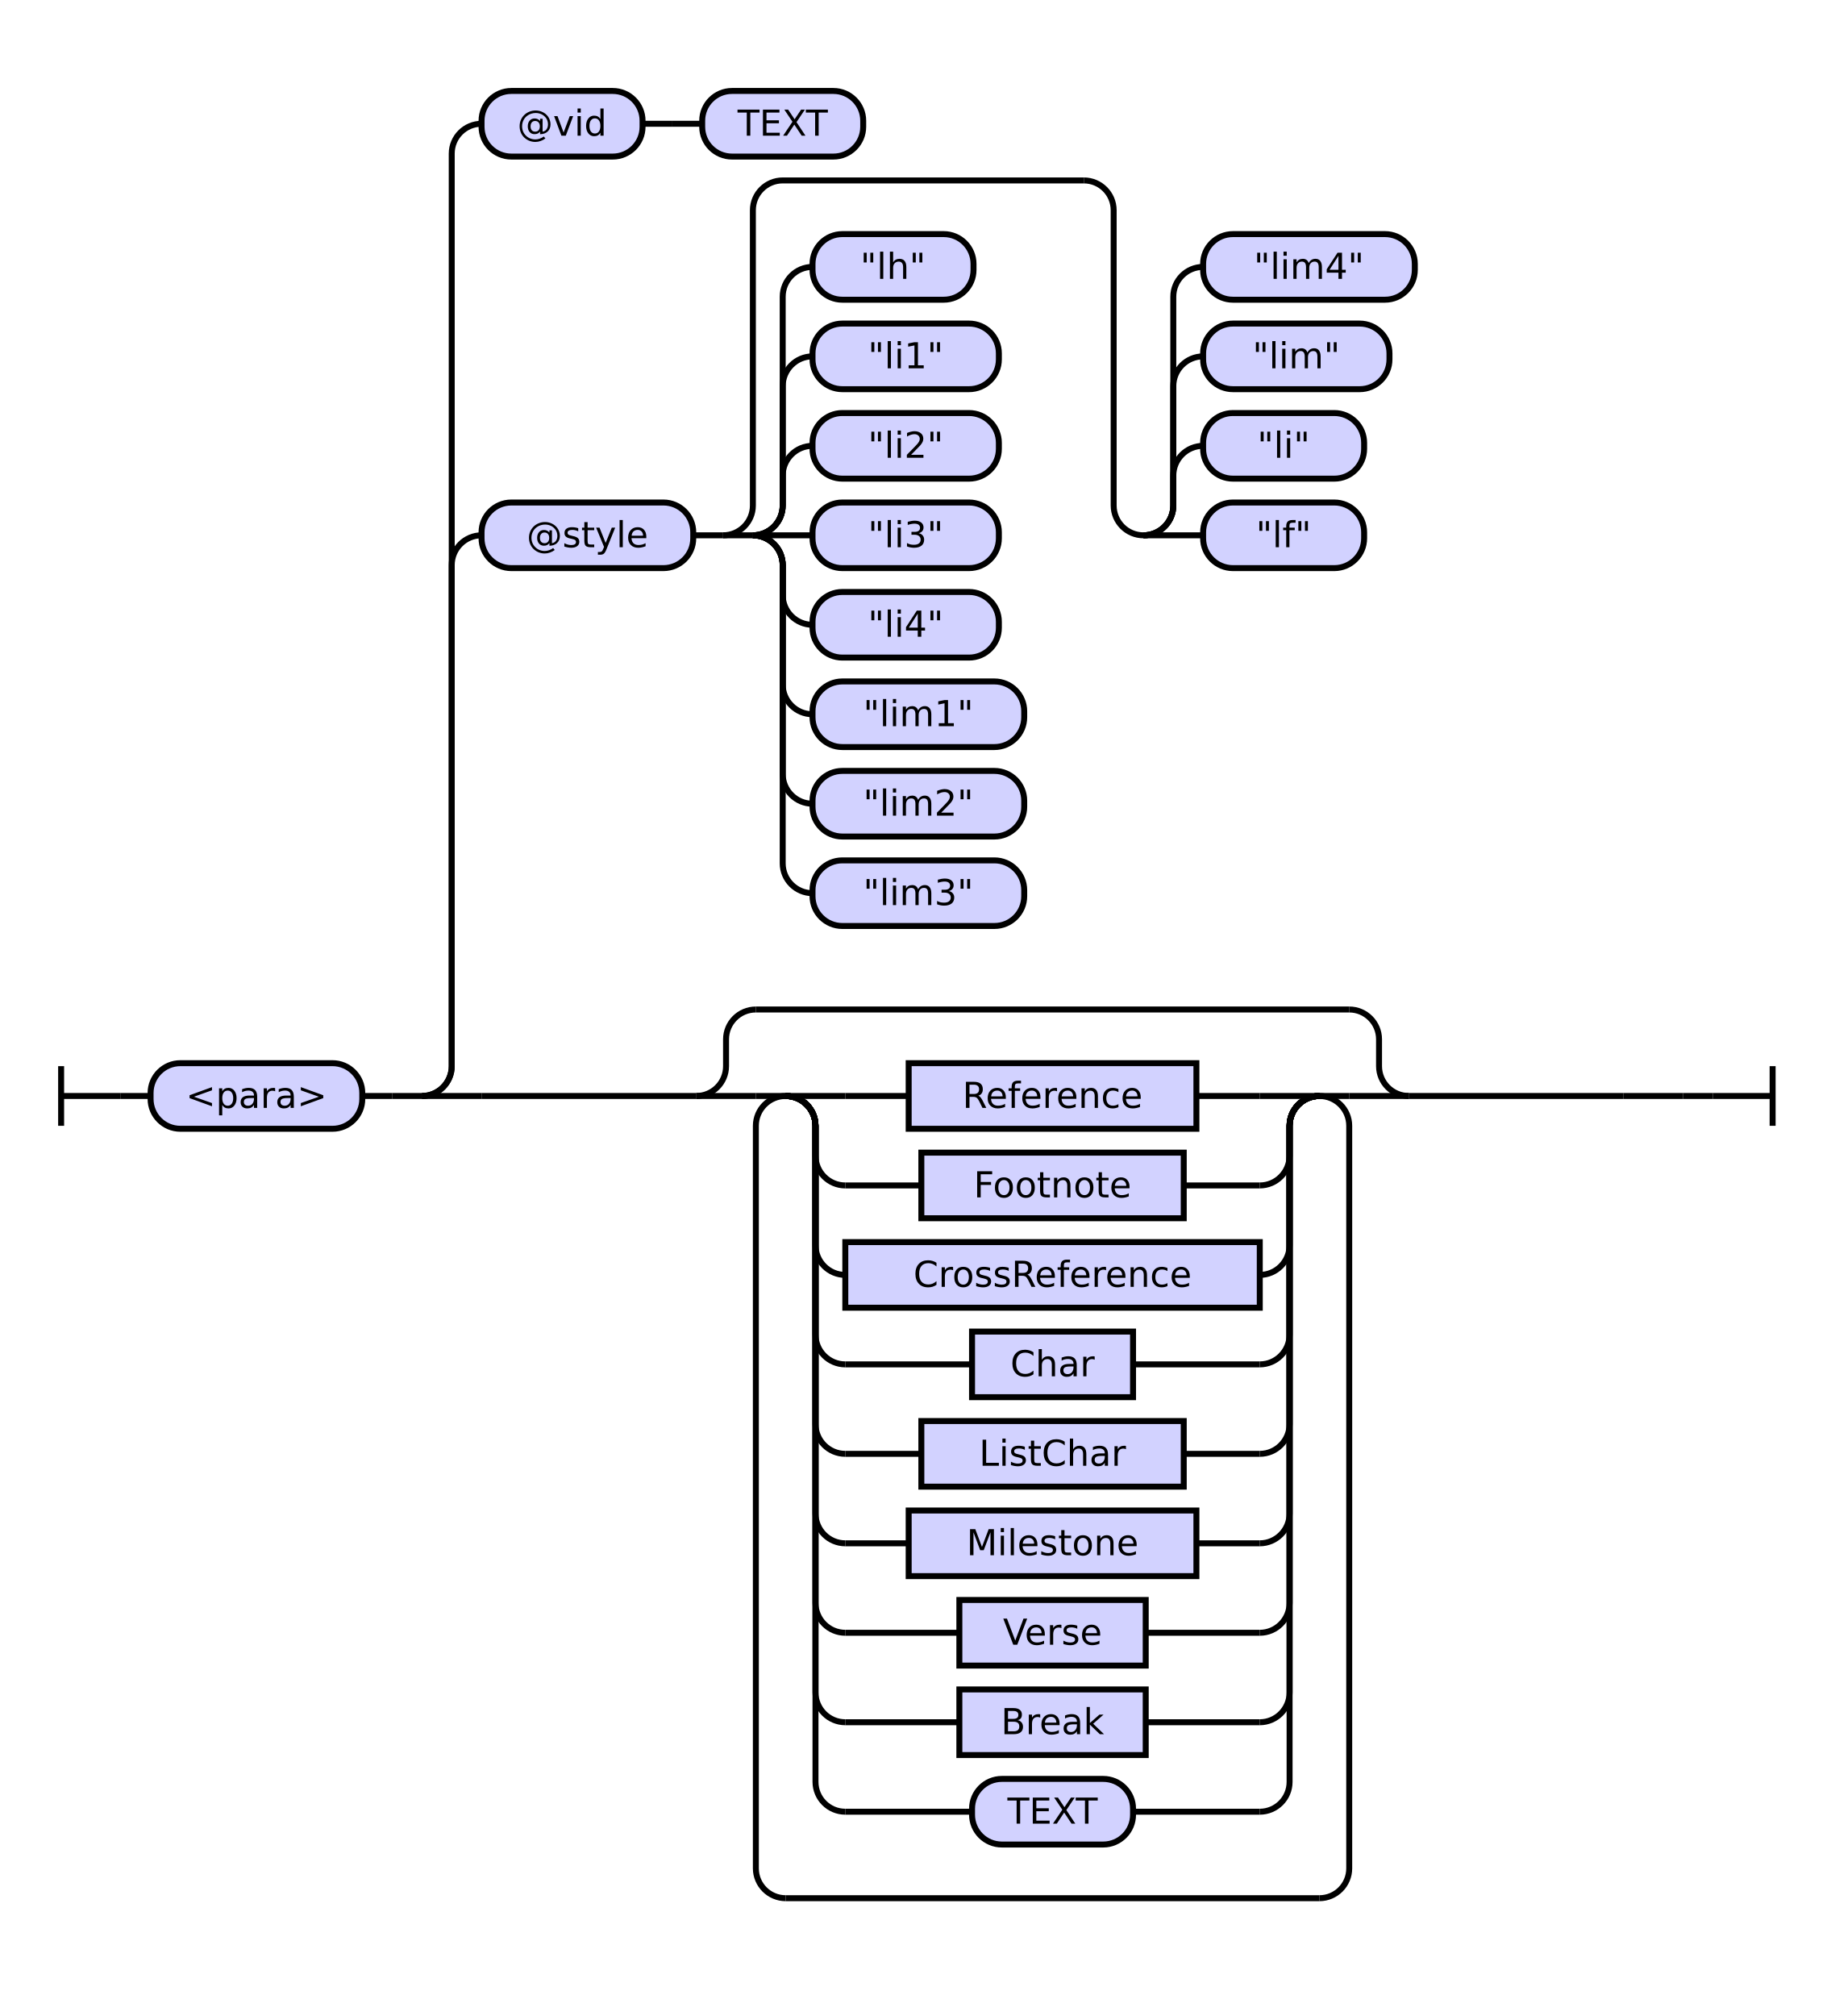
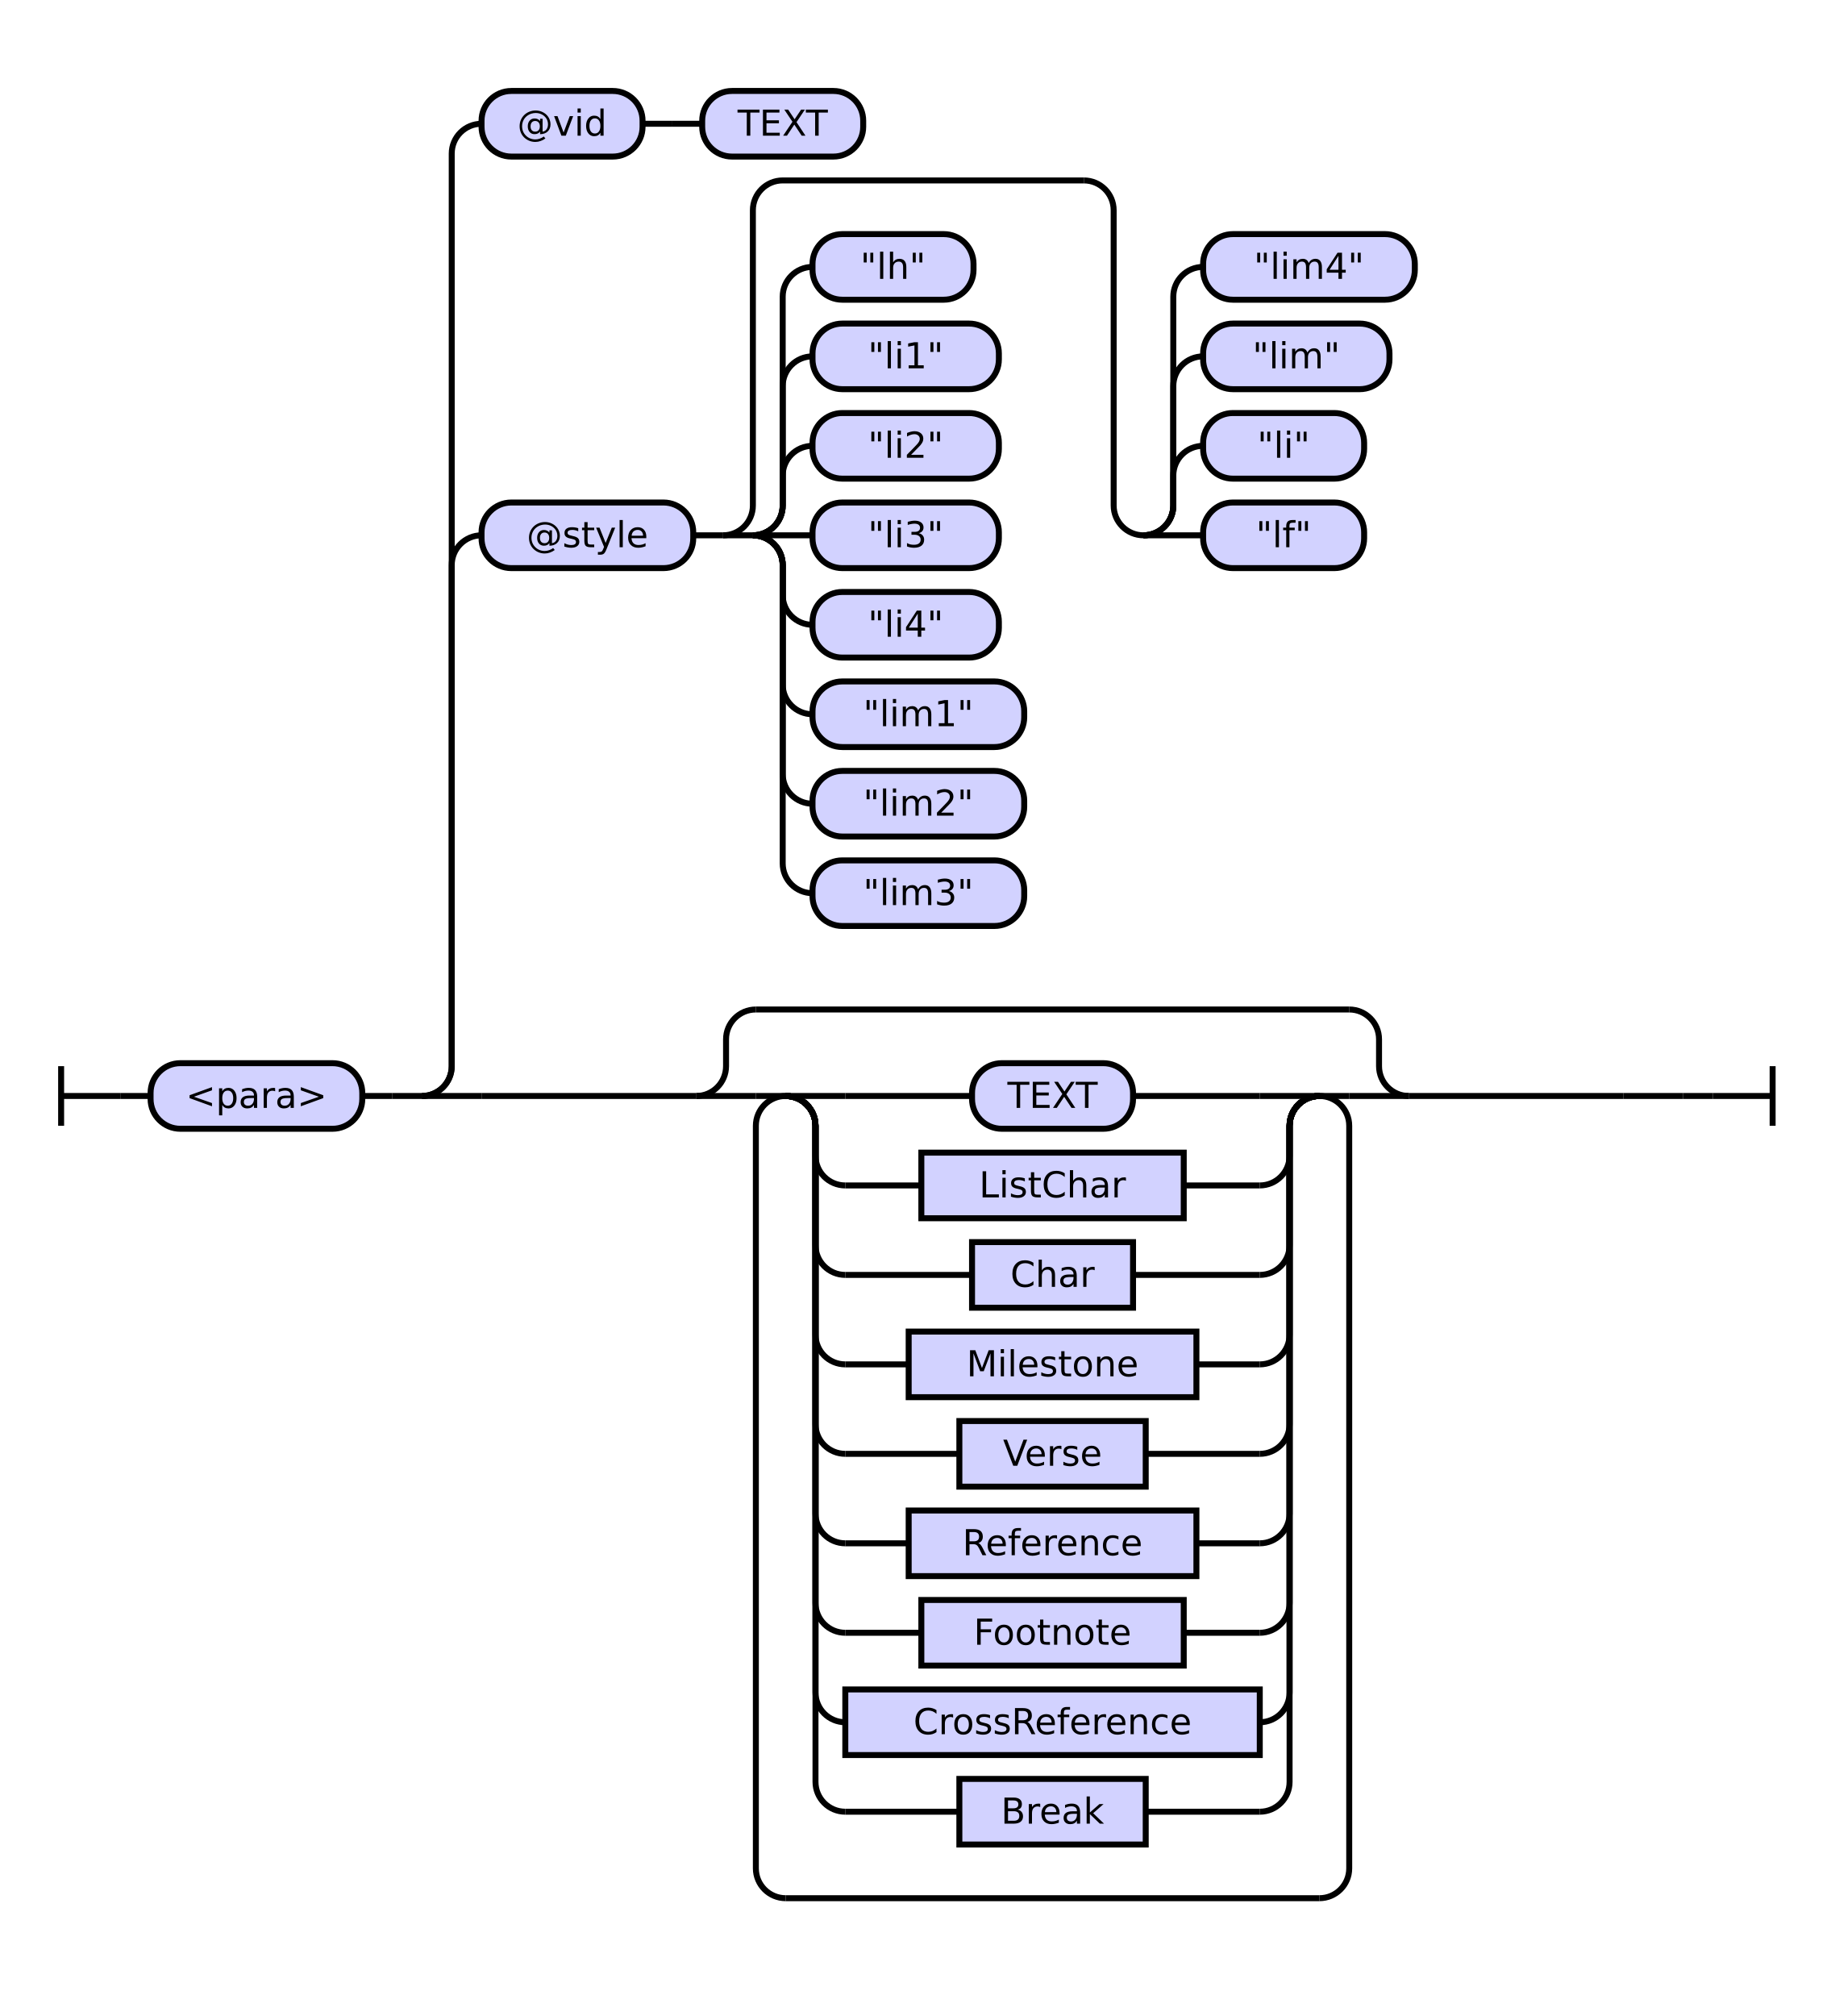
<svg xmlns="http://www.w3.org/2000/svg" class="railroad-diagram" height="676" viewBox="0 0 614.0 676" width="614.0">
  <g transform="translate(.5 .5)">
    <style>/*  */

    svg.railroad-diagram {
        background-color: hsl(30,20%,95%);
    }
    svg.railroad-diagram path {
        stroke-width: 2;
        stroke: black;
        fill: none;
    }
    svg.railroad-diagram text {
        font-size: 12px;
        text-anchor: middle;
        font-family: DejaVu Sans;
    }
    svg.railroad-diagram text.label {
        text-anchor:start;
    }
    svg.railroad-diagram text.comment {
        font-family: DejaVu Sans;
        font-size: 14px;
    }
    svg.railroad-diagram rect{
        stroke-width: 2;
        stroke: black;
        fill: rgb(210, 210, 255);
    }
    svg.railroad-diagram rect.group-box {
        stroke: gray;
        stroke-dasharray: 10 5;
        fill: none;
    }
    .terminal {
        font-family: DejaVu Sans;
    }
    svg.railroad-diagram g.altterminal rect {
        fill: rgb(251, 252, 207)
    }

/*  */
</style>
    <g>
      <path d="M 20 357 v 20 m 0 -10 h 20" />
    </g>
    <path d="M 40 367 h 10" />
    <g>
      <path d="M 50 367 h 0.0" />
      <path d="M 564.0 367 h 0.0" />
      <g>
        <path d="M 50.0 367 h 0.0" />
        <path d="M 564.0 367 h 0.0" />
        <g class="terminal ">
          <path d="M 50.0 367 h 0.0" />
          <path d="M 121.0 367 h 0.0" />
          <rect height="22" rx="10" ry="10" width="71.0" x="50.0" y="356" />
          <text x="85.5" y="371">&lt;para&gt;</text>
        </g>
        <path d="M 121.0 367 h 10" />
        <path d="M 131.0 367 h 10" />
        <g>
          <path d="M 141.0 367 h 0.0" />
          <path d="M 564.0 367 h 0.0" />
          <path d="M 141.0 367 a 10 10 0 0 0 10 -10 v -168 a 10 10 0 0 1 10 -10" />
          <g>
            <path d="M 161.0 179 h 0.0" />
            <path d="M 544.0 179 h 0.0" />
            <g class="terminal ">
              <path d="M 161.0 179 h 0.0" />
              <path d="M 232.0 179 h 0.0" />
              <rect height="22" rx="10" ry="10" width="71.0" x="161.0" y="168" />
              <text x="196.5" y="183">@style</text>
            </g>
            <path d="M 232.0 179 h 10" />
            <g>
              <path d="M 242.0 179 h 0.0" />
              <path d="M 544.0 179 h 0.0" />
              <path d="M 242.0 179 a 10 10 0 0 0 10 -10 v -99 a 10 10 0 0 1 10 -10 h 101.0" />
              <path d="M 242.0 179 h 10" />
              <g>
                <path d="M 252.0 179 h 0.0" />
                <path d="M 252.0 179 a 10 10 0 0 0 10 -10 v -10 a 10 10 0 0 1 10 -10" />
                <g class="terminal ">
                  <path d="M 272.0 149 h 0.0" />
                  <path d="M 334.5 149 h 0.0" />
                  <rect height="22" rx="10" ry="10" width="62.5" x="272.0" y="138" />
                  <text x="303.25" y="153">"li2"</text>
                </g>
                <path d="M 252.0 179 a 10 10 0 0 0 10 -10 v -40 a 10 10 0 0 1 10 -10" />
                <g class="terminal ">
                  <path d="M 272.0 119 h 0.0" />
                  <path d="M 334.5 119 h 0.0" />
                  <rect height="22" rx="10" ry="10" width="62.5" x="272.0" y="108" />
                  <text x="303.25" y="123">"li1"</text>
                </g>
                <path d="M 252.0 179 a 10 10 0 0 0 10 -10 v -70 a 10 10 0 0 1 10 -10" />
                <g class="terminal ">
                  <path d="M 272.0 89 h 0.0" />
                  <path d="M 326.0 89 h 0.0" />
                  <rect height="22" rx="10" ry="10" width="54.0" x="272.0" y="78" />
                  <text x="299.0" y="93">"lh"</text>
                </g>
                <path d="M 252.0 179 h 20" />
                <g class="terminal ">
                  <path d="M 272.0 179 h 0.0" />
                  <path d="M 334.5 179 h 0.0" />
                  <rect height="22" rx="10" ry="10" width="62.5" x="272.0" y="168" />
                  <text x="303.25" y="183">"li3"</text>
                </g>
                <path d="M 252.0 179 a 10 10 0 0 1 10 10 v 10 a 10 10 0 0 0 10 10" />
                <g class="terminal ">
                  <path d="M 272.0 209 h 0.0" />
                  <path d="M 334.5 209 h 0.0" />
                  <rect height="22" rx="10" ry="10" width="62.5" x="272.0" y="198" />
                  <text x="303.25" y="213">"li4"</text>
                </g>
                <path d="M 252.0 179 a 10 10 0 0 1 10 10 v 40 a 10 10 0 0 0 10 10" />
                <g class="terminal ">
                  <path d="M 272.0 239 h 0.0" />
                  <path d="M 343.0 239 h 0.0" />
                  <rect height="22" rx="10" ry="10" width="71.0" x="272.0" y="228" />
                  <text x="307.5" y="243">"lim1"</text>
                </g>
                <path d="M 252.0 179 a 10 10 0 0 1 10 10 v 70 a 10 10 0 0 0 10 10" />
                <g class="terminal ">
                  <path d="M 272.0 269 h 0.0" />
                  <path d="M 343.0 269 h 0.0" />
                  <rect height="22" rx="10" ry="10" width="71.0" x="272.0" y="258" />
                  <text x="307.5" y="273">"lim2"</text>
                </g>
                <path d="M 252.0 179 a 10 10 0 0 1 10 10 v 100 a 10 10 0 0 0 10 10" />
                <g class="terminal ">
                  <path d="M 272.0 299 h 0.0" />
                  <path d="M 343.0 299 h 0.0" />
                  <rect height="22" rx="10" ry="10" width="71.0" x="272.0" y="288" />
                  <text x="307.5" y="303">"lim3"</text>
                </g>
              </g>
              <path d="M 363.0 60 a 10 10 0 0 1 10 10 v 99 a 10 10 0 0 0 10 10" />
              <g>
                <path d="M 383.0 179 h 0.0" />
                <path d="M 383.0 179 a 10 10 0 0 0 10 -10 v -10 a 10 10 0 0 1 10 -10" />
                <g class="terminal ">
                  <path d="M 403.0 149 h 0.0" />
                  <path d="M 457.0 149 h 0.0" />
                  <rect height="22" rx="10" ry="10" width="54.0" x="403.0" y="138" />
                  <text x="430.0" y="153">"li"</text>
                </g>
                <path d="M 383.0 179 a 10 10 0 0 0 10 -10 v -40 a 10 10 0 0 1 10 -10" />
                <g class="terminal ">
                  <path d="M 403.0 119 h 0.0" />
                  <path d="M 465.5 119 h 0.0" />
                  <rect height="22" rx="10" ry="10" width="62.5" x="403.0" y="108" />
                  <text x="434.25" y="123">"lim"</text>
                </g>
                <path d="M 383.0 179 a 10 10 0 0 0 10 -10 v -70 a 10 10 0 0 1 10 -10" />
                <g class="terminal ">
                  <path d="M 403.0 89 h 0.0" />
                  <path d="M 474.0 89 h 0.0" />
                  <rect height="22" rx="10" ry="10" width="71.0" x="403.0" y="78" />
                  <text x="438.5" y="93">"lim4"</text>
                </g>
                <path d="M 383.0 179 h 20" />
                <g class="terminal ">
                  <path d="M 403.0 179 h 0.0" />
                  <path d="M 457.0 179 h 0.0" />
                  <rect height="22" rx="10" ry="10" width="54.0" x="403.0" y="168" />
                  <text x="430.0" y="183">"lf"</text>
                </g>
              </g>
            </g>
          </g>
          <path d="M 141.0 367 a 10 10 0 0 0 10 -10 v -306 a 10 10 0 0 1 10 -10" />
          <g>
            <path d="M 161.0 41 h 0.0" />
            <path d="M 289.0 41 h 0.0" />
            <g class="terminal ">
              <path d="M 161.0 41 h 0.0" />
              <path d="M 215.0 41 h 0.0" />
              <rect height="22" rx="10" ry="10" width="54.0" x="161.0" y="30" />
              <text x="188.0" y="45">@vid</text>
            </g>
            <path d="M 215.0 41 h 10" />
            <path d="M 225.0 41 h 10" />
            <g class="terminal ">
              <path d="M 235.0 41 h 0.0" />
              <path d="M 289.0 41 h 0.0" />
              <rect height="22" rx="10" ry="10" width="54.0" x="235.0" y="30" />
              <text x="262.0" y="45">TEXT</text>
            </g>
          </g>
          <path d="M 141.0 367 h 20" />
          <g>
            <path d="M 161.0 367 h 72.0" />
            <path d="M 472.0 367 h 72.0" />
            <path d="M 233.0 367 a 10 10 0 0 0 10 -10 v -9 a 10 10 0 0 1 10 -10" />
            <g>
              <path d="M 253.0 338 h 199.0" />
            </g>
            <path d="M 452.0 338 a 10 10 0 0 1 10 10 v 9 a 10 10 0 0 0 10 10" />
            <path d="M 233.0 367 h 20" />
            <g>
              <path d="M 253.0 367 h 0.0" />
              <path d="M 452.0 367 h 0.0" />
              <path d="M 253.0 367 h 10" />
              <g>
                <path d="M 263.0 367 h 0.0" />
                <path d="M 442.0 367 h 0.0" />
                <path d="M 263.0 367 h 20" />
-                 <g class="non-terminal ">
-                   <path d="M 283.0 367 h 21.25" />
-                   <path d="M 400.75 367 h 21.25" />
-                   <rect height="22" width="96.5" x="304.25" y="356" />
-                   <text x="352.5" y="371">Reference</text>
+                 <g class="terminal ">
+                   <path d="M 283.0 367 h 42.5" />
+                   <path d="M 379.5 367 h 42.5" />
+                   <rect height="22" rx="10" ry="10" width="54.0" x="325.5" y="356" />
+                   <text x="352.5" y="371">TEXT</text>
                </g>
                <path d="M 422.0 367 h 20" />
                <path d="M 263.0 367 a 10 10 0 0 1 10 10 v 10 a 10 10 0 0 0 10 10" />
                <g class="non-terminal ">
                  <path d="M 283.0 397 h 25.5" />
                  <path d="M 396.5 397 h 25.5" />
                  <rect height="22" width="88.0" x="308.5" y="386" />
-                   <text x="352.5" y="401">Footnote</text>
+                   <text x="352.5" y="401">ListChar</text>
                </g>
                <path d="M 422.0 397 a 10 10 0 0 0 10 -10 v -10 a 10 10 0 0 1 10 -10" />
                <path d="M 263.0 367 a 10 10 0 0 1 10 10 v 40 a 10 10 0 0 0 10 10" />
                <g class="non-terminal ">
-                   <path d="M 283.0 427 h 0.0" />
-                   <path d="M 422.0 427 h 0.0" />
-                   <rect height="22" width="139.0" x="283.0" y="416" />
-                   <text x="352.5" y="431">CrossReference</text>
+                   <path d="M 283.0 427 h 42.5" />
+                   <path d="M 379.5 427 h 42.5" />
+                   <rect height="22" width="54.0" x="325.5" y="416" />
+                   <text x="352.5" y="431">Char</text>
                </g>
                <path d="M 422.0 427 a 10 10 0 0 0 10 -10 v -40 a 10 10 0 0 1 10 -10" />
                <path d="M 263.0 367 a 10 10 0 0 1 10 10 v 70 a 10 10 0 0 0 10 10" />
                <g class="non-terminal ">
-                   <path d="M 283.0 457 h 42.5" />
-                   <path d="M 379.5 457 h 42.5" />
-                   <rect height="22" width="54.0" x="325.5" y="446" />
-                   <text x="352.5" y="461">Char</text>
+                   <path d="M 283.0 457 h 21.25" />
+                   <path d="M 400.75 457 h 21.25" />
+                   <rect height="22" width="96.5" x="304.25" y="446" />
+                   <text x="352.5" y="461">Milestone</text>
                </g>
                <path d="M 422.0 457 a 10 10 0 0 0 10 -10 v -70 a 10 10 0 0 1 10 -10" />
                <path d="M 263.0 367 a 10 10 0 0 1 10 10 v 100 a 10 10 0 0 0 10 10" />
                <g class="non-terminal ">
-                   <path d="M 283.0 487 h 25.5" />
-                   <path d="M 396.5 487 h 25.5" />
-                   <rect height="22" width="88.0" x="308.5" y="476" />
-                   <text x="352.5" y="491">ListChar</text>
+                   <path d="M 283.0 487 h 38.25" />
+                   <path d="M 383.75 487 h 38.25" />
+                   <rect height="22" width="62.5" x="321.25" y="476" />
+                   <text x="352.5" y="491">Verse</text>
                </g>
                <path d="M 422.0 487 a 10 10 0 0 0 10 -10 v -100 a 10 10 0 0 1 10 -10" />
                <path d="M 263.0 367 a 10 10 0 0 1 10 10 v 130 a 10 10 0 0 0 10 10" />
                <g class="non-terminal ">
                  <path d="M 283.0 517 h 21.25" />
                  <path d="M 400.75 517 h 21.25" />
                  <rect height="22" width="96.5" x="304.25" y="506" />
-                   <text x="352.5" y="521">Milestone</text>
+                   <text x="352.5" y="521">Reference</text>
                </g>
                <path d="M 422.0 517 a 10 10 0 0 0 10 -10 v -130 a 10 10 0 0 1 10 -10" />
                <path d="M 263.0 367 a 10 10 0 0 1 10 10 v 160 a 10 10 0 0 0 10 10" />
                <g class="non-terminal ">
-                   <path d="M 283.0 547 h 38.25" />
-                   <path d="M 383.75 547 h 38.25" />
-                   <rect height="22" width="62.5" x="321.25" y="536" />
-                   <text x="352.5" y="551">Verse</text>
+                   <path d="M 283.0 547 h 25.5" />
+                   <path d="M 396.5 547 h 25.5" />
+                   <rect height="22" width="88.0" x="308.5" y="536" />
+                   <text x="352.5" y="551">Footnote</text>
                </g>
                <path d="M 422.0 547 a 10 10 0 0 0 10 -10 v -160 a 10 10 0 0 1 10 -10" />
                <path d="M 263.0 367 a 10 10 0 0 1 10 10 v 190 a 10 10 0 0 0 10 10" />
                <g class="non-terminal ">
-                   <path d="M 283.0 577 h 38.25" />
-                   <path d="M 383.75 577 h 38.25" />
-                   <rect height="22" width="62.5" x="321.25" y="566" />
-                   <text x="352.5" y="581">Break</text>
+                   <path d="M 283.0 577 h 0.0" />
+                   <path d="M 422.0 577 h 0.0" />
+                   <rect height="22" width="139.0" x="283.0" y="566" />
+                   <text x="352.5" y="581">CrossReference</text>
                </g>
                <path d="M 422.0 577 a 10 10 0 0 0 10 -10 v -190 a 10 10 0 0 1 10 -10" />
                <path d="M 263.0 367 a 10 10 0 0 1 10 10 v 220 a 10 10 0 0 0 10 10" />
-                 <g class="terminal ">
-                   <path d="M 283.0 607 h 42.5" />
-                   <path d="M 379.5 607 h 42.5" />
-                   <rect height="22" rx="10" ry="10" width="54.0" x="325.5" y="596" />
-                   <text x="352.5" y="611">TEXT</text>
+                 <g class="non-terminal ">
+                   <path d="M 283.0 607 h 38.25" />
+                   <path d="M 383.75 607 h 38.25" />
+                   <rect height="22" width="62.5" x="321.25" y="596" />
+                   <text x="352.5" y="611">Break</text>
                </g>
                <path d="M 422.0 607 a 10 10 0 0 0 10 -10 v -220 a 10 10 0 0 1 10 -10" />
              </g>
              <path d="M 442.0 367 h 10" />
              <path d="M 263.0 367 a 10 10 0 0 0 -10 10 v 249 a 10 10 0 0 0 10 10" />
              <g>
                <path d="M 263.0 636 h 179.0" />
              </g>
              <path d="M 442.0 636 a 10 10 0 0 0 10 -10 v -249 a 10 10 0 0 0 -10 -10" />
            </g>
            <path d="M 452.0 367 h 20" />
          </g>
          <path d="M 544.0 367 h 20" />
        </g>
      </g>
    </g>
    <path d="M 564.0 367 h 10" />
    <path d="M 574.0 367 h 20 m 0 -10 v 20" />
  </g>
</svg>
